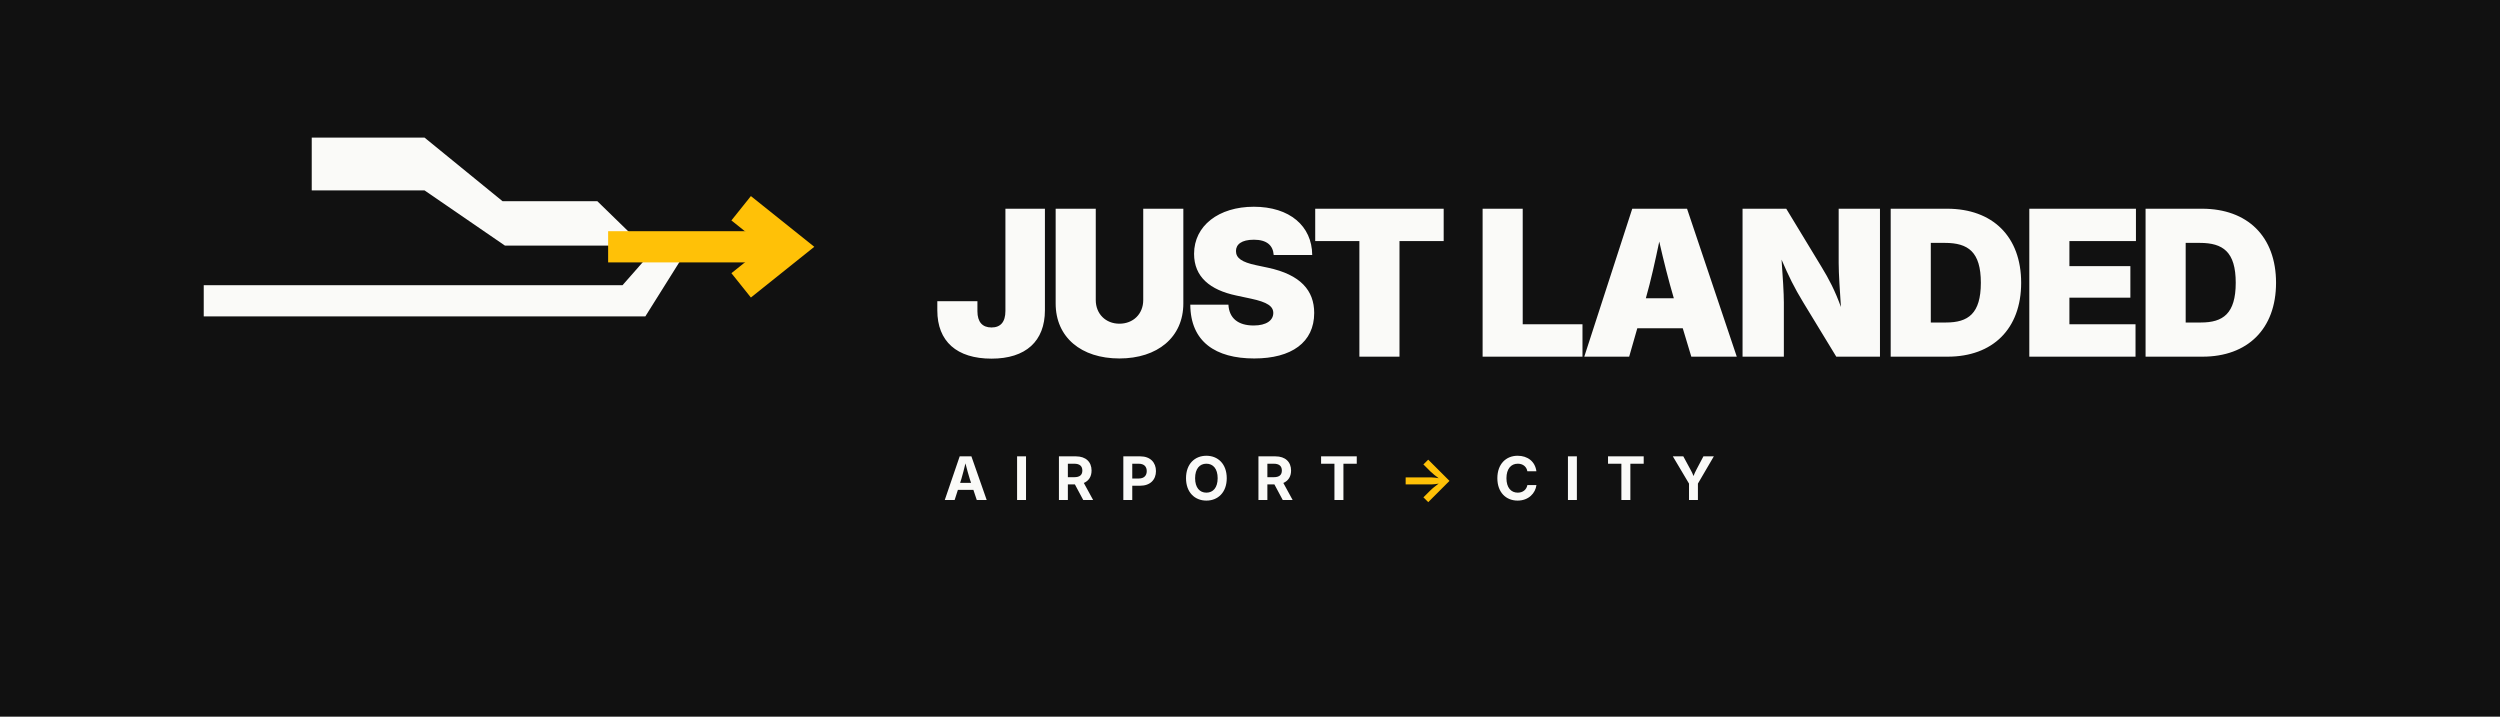
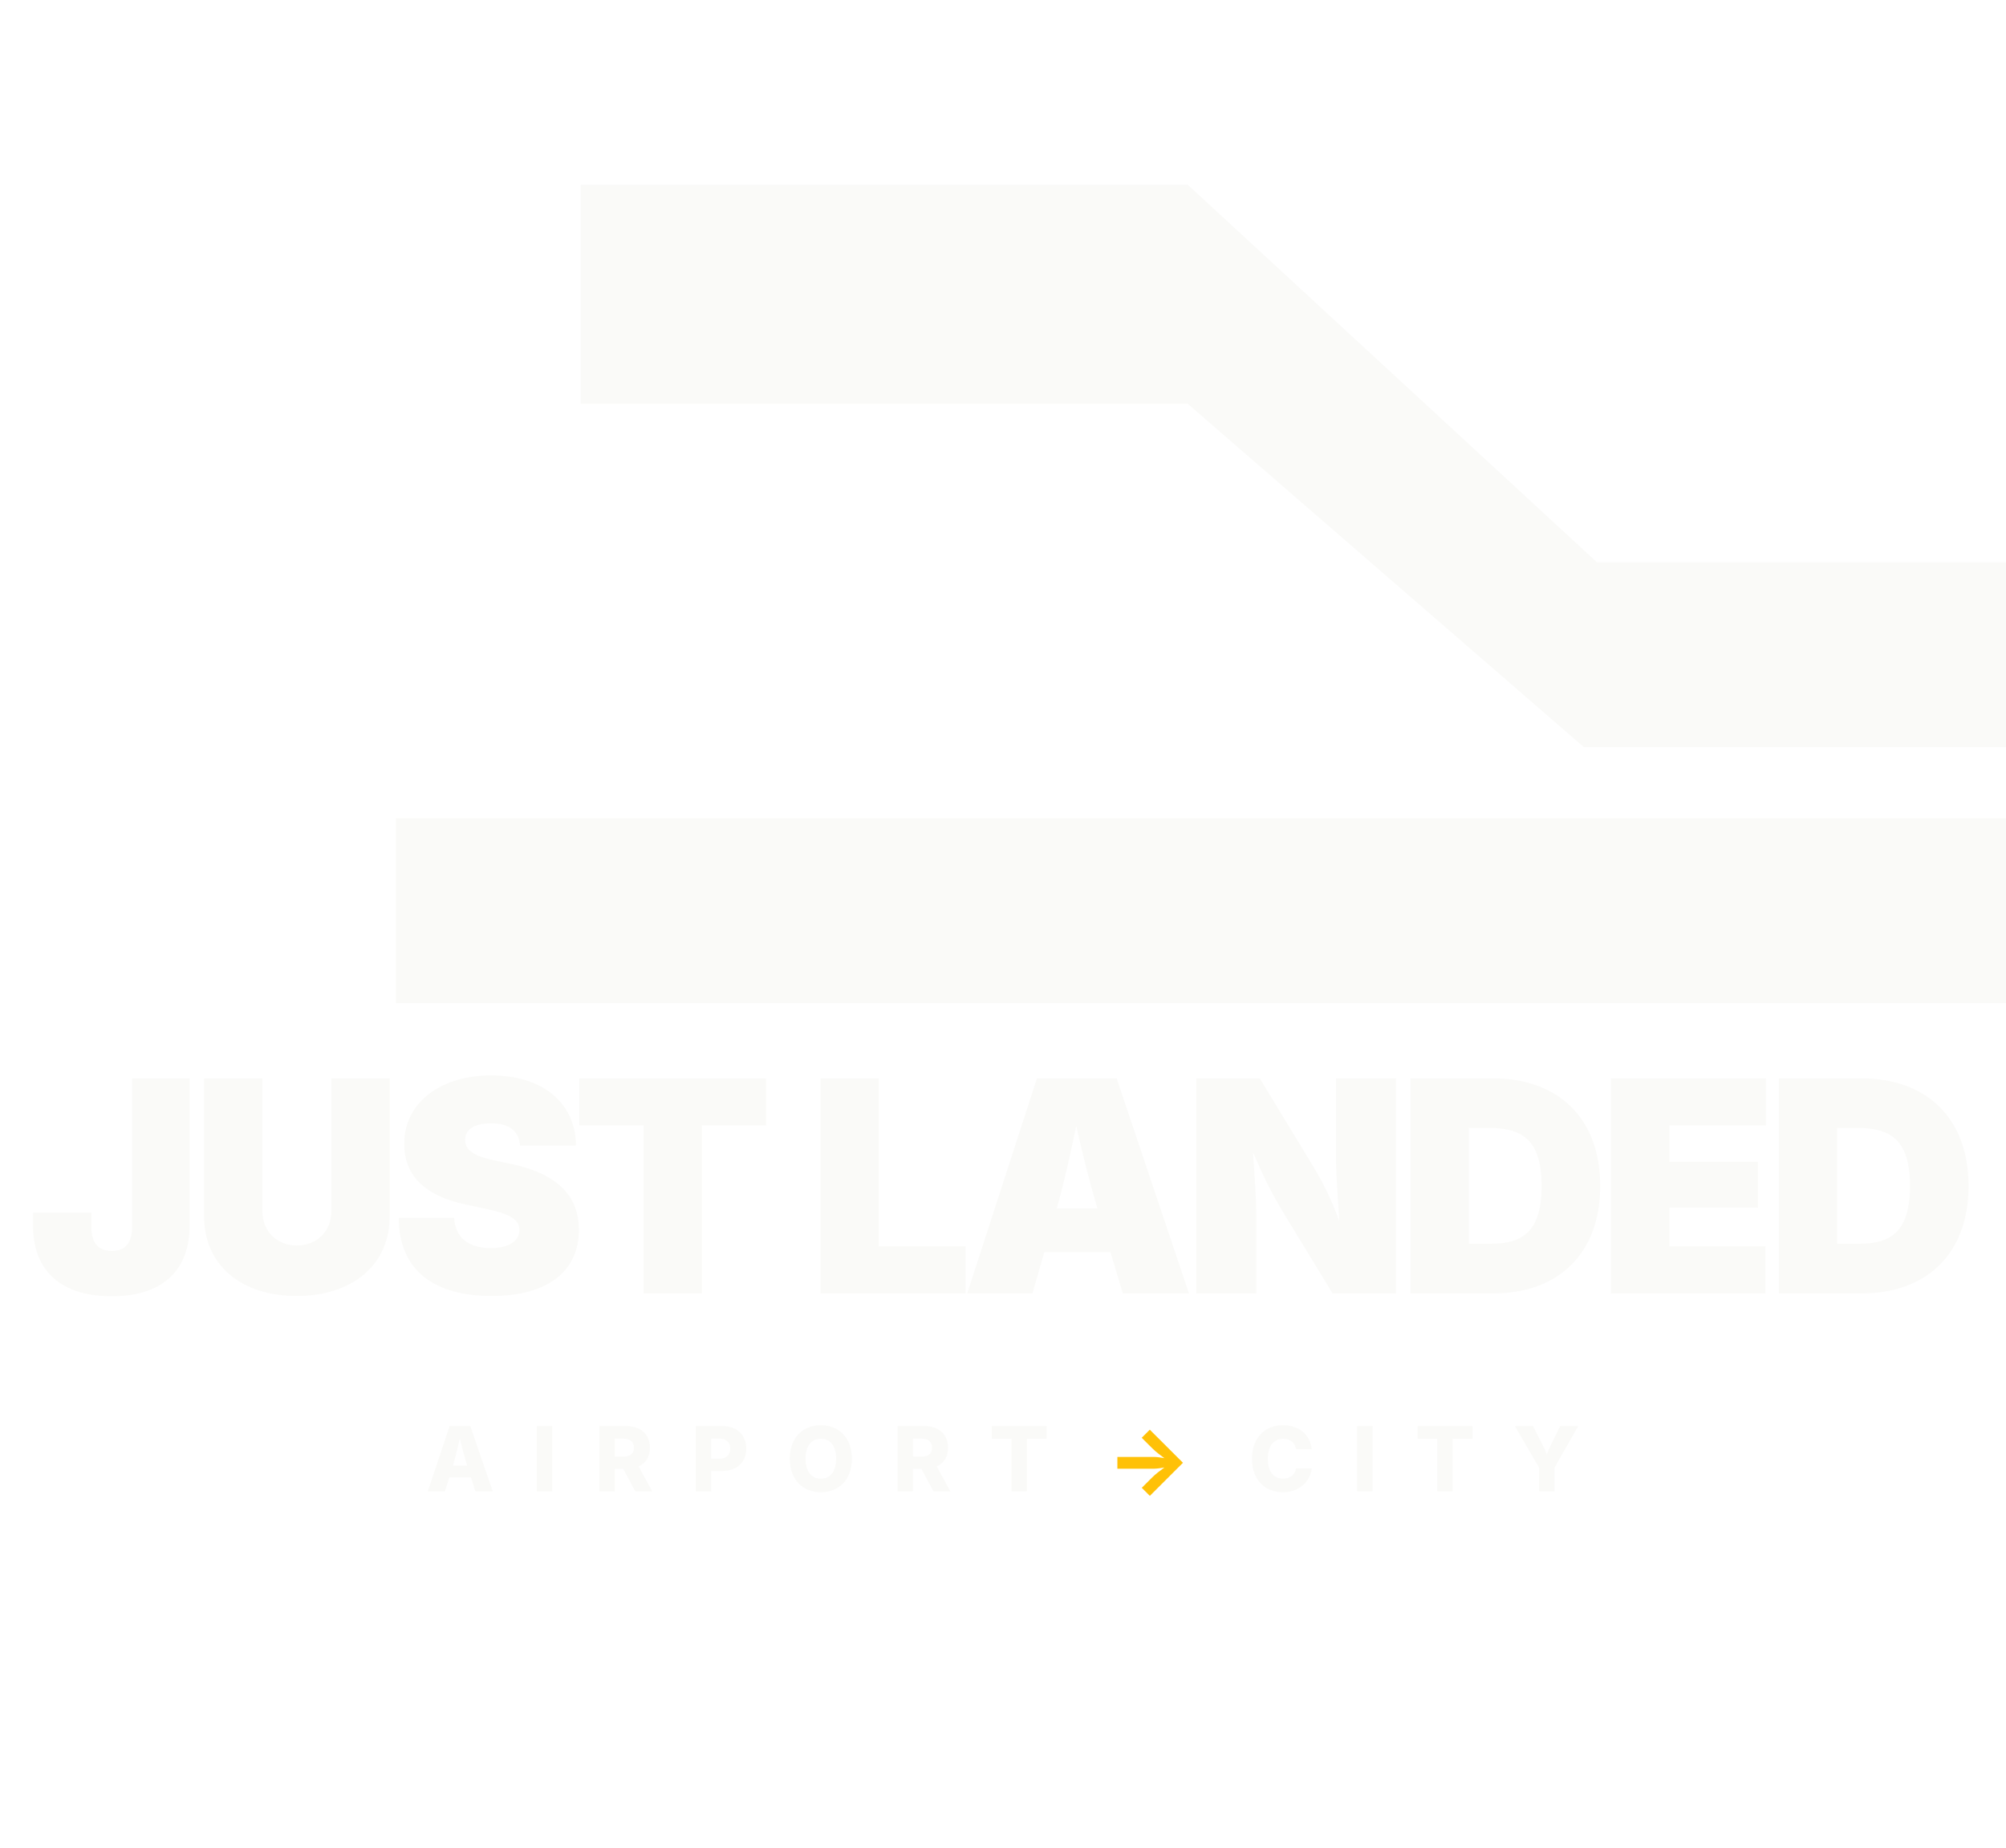
- <svg xmlns="http://www.w3.org/2000/svg" viewBox="0 0 1500 430" role="img" aria-labelledby="t d">
-   <rect width="100%" height="100%" fill="#111111" />
-   <g transform="translate(92 48) scale(.72)" style="color:#FAFAF8">
-     <g>
-       <path d="M132 48 L226 48 L291 101 L370 101 L408 138 L293 138 L226 92 L132 92 Z" fill="currentColor" />
-       <path d="M42 171 H391 L420 138 H447 L410 197 H42 Z" fill="currentColor" />
-       <path d="M392 139 H520" fill="none" stroke="#FFC107" stroke-width="26" stroke-linecap="square" />
-       <path d="M500 115 L530 139 L500 163" fill="none" stroke="#FFC107" stroke-width="26" stroke-linecap="square" stroke-linejoin="miter" />
-     </g>
+ <svg xmlns="http://www.w3.org/2000/svg" viewBox="0 0 760 700" role="img" aria-labelledby="t d">
+   <g transform="translate(150 35)">
+     <path d="M70 35H300L455 178H645L715 248H450L300 118H70Z" fill="#FAFAF8" />
+     <path d="M0 275H645L715 205H785L700 345H0Z" fill="#FAFAF8" />
+     <path d="M700 207H930" fill="none" stroke="#FFC107" stroke-width="58" stroke-linecap="square" />
+     <path d="M890 150L950 207L890 264" fill="none" stroke="#FFC107" stroke-width="58" stroke-linecap="square" stroke-linejoin="miter" />
  </g>
-   <text x="560" y="214" font-family="Inter,Arial,Helvetica,sans-serif" font-size="122" font-weight="900" letter-spacing="-5" fill="#FAFAF8">JUST LANDED</text>
-   <text x="566" y="300" font-family="Inter,Arial,Helvetica,sans-serif" font-size="36" font-weight="700" letter-spacing="15" fill="#FAFAF8">AIRPORT <tspan fill="#FFC107">→</tspan> CITY</text>
+   <text x="380" y="490" text-anchor="middle" fill="#FAFAF8" font-family="Inter,Arial,Helvetica,sans-serif" font-size="112" font-weight="900" letter-spacing="-5">JUST LANDED</text>
+   <text x="380" y="565" text-anchor="middle" fill="#FAFAF8" font-family="Inter,Arial,Helvetica,sans-serif" font-size="34" font-weight="800" letter-spacing="14">AIRPORT <tspan fill="#FFC107">→</tspan> CITY</text>
</svg>
